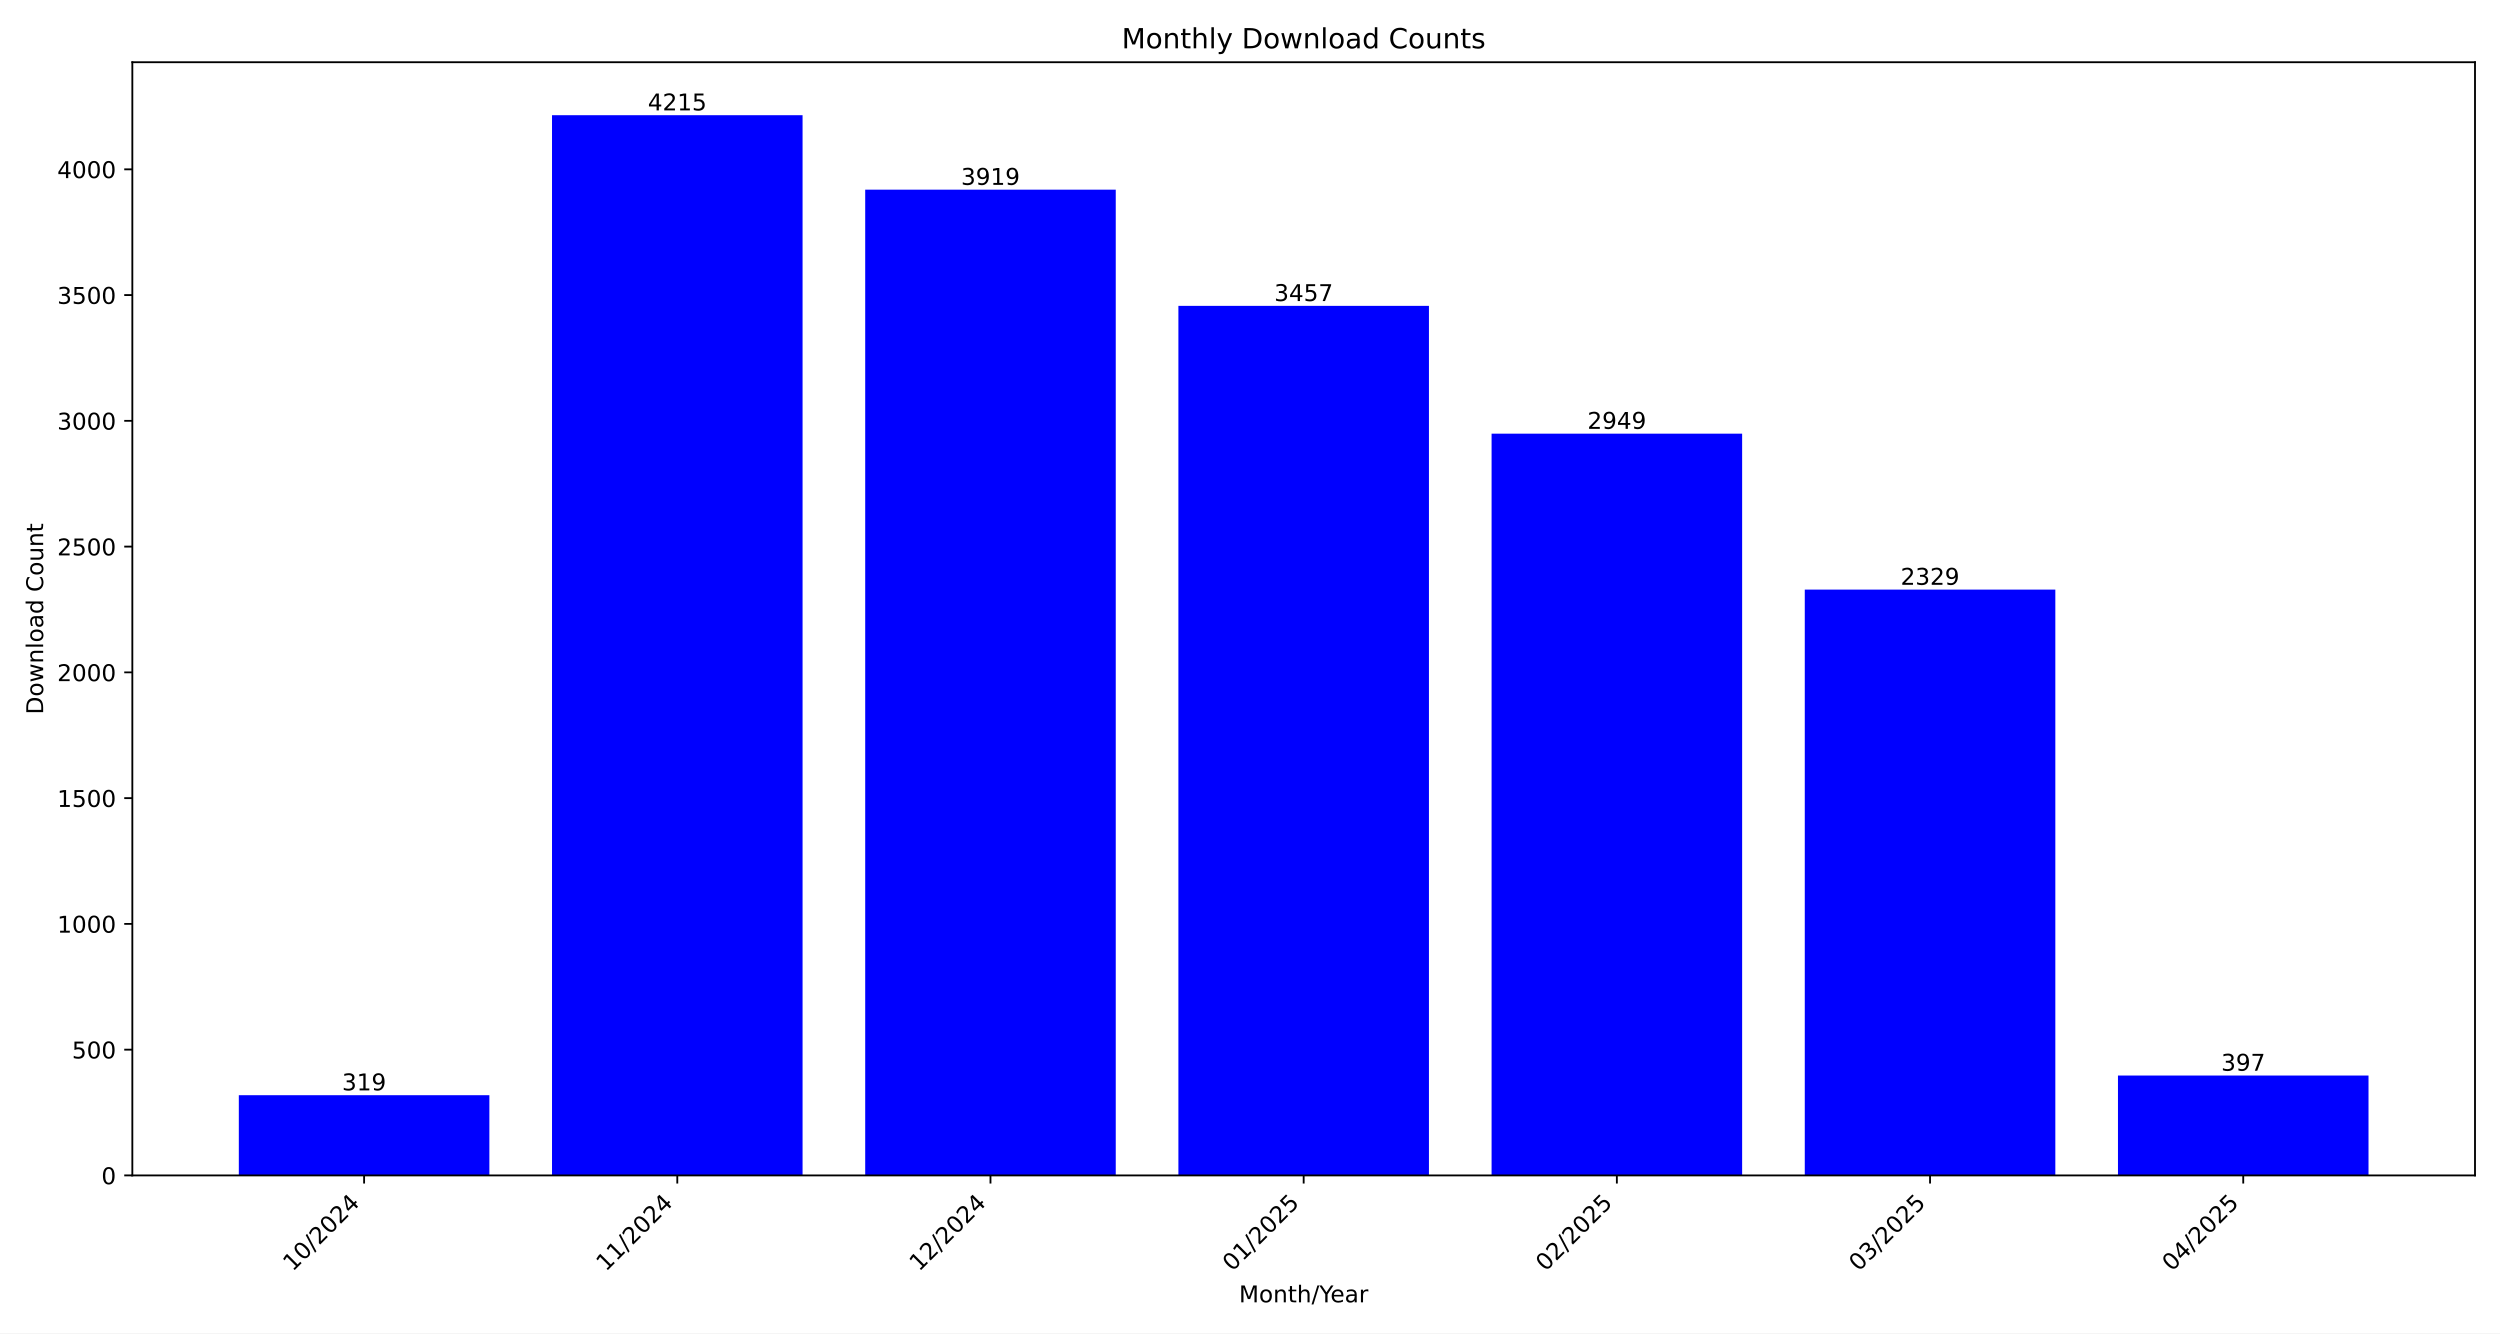
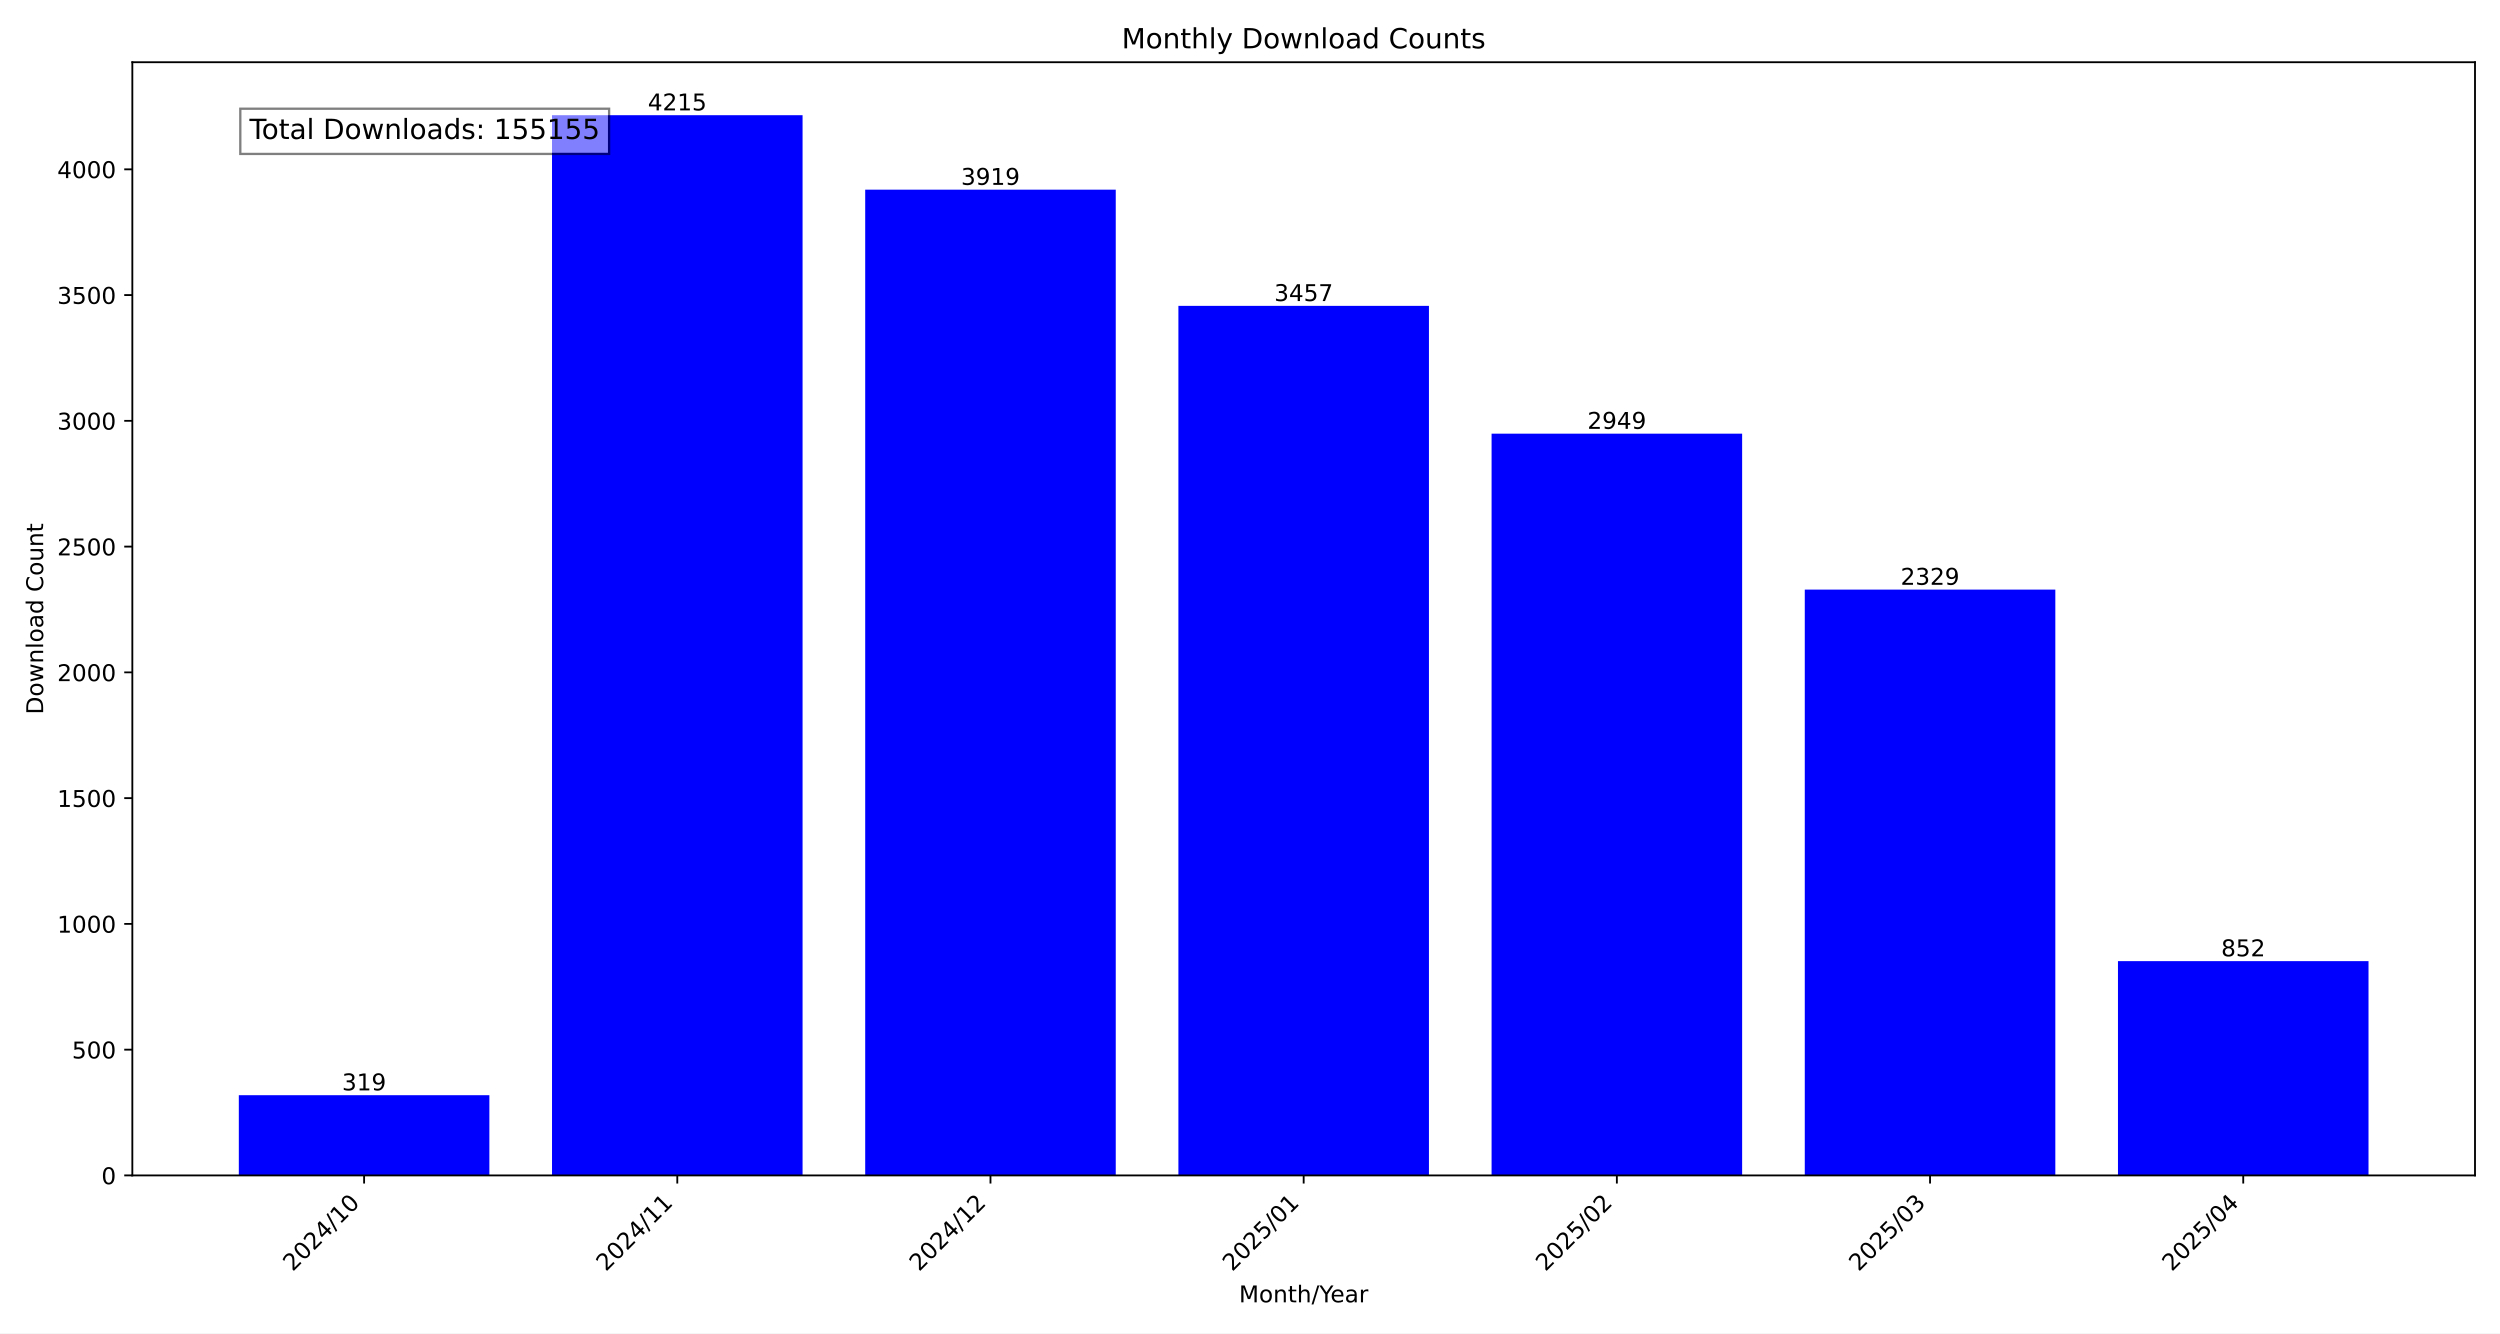
<svg xmlns="http://www.w3.org/2000/svg" xmlns:xlink="http://www.w3.org/1999/xlink" width="1080pt" height="576pt" viewBox="0 0 1080 576" version="1.1">
  <defs>
    <style type="text/css">*{stroke-linejoin: round; stroke-linecap: butt}</style>
  </defs>
  <g id="figure_1">
    <g id="patch_1">
      <path d="M 0 576  L 1080 576  L 1080 0  L 0 0  z " style="fill: #ffffff" />
    </g>
    <g id="axes_1">
      <g id="patch_2">
        <path d="M 57.17 507.782  L 1069.2 507.782  L 1069.2 26.88  L 57.17 26.88  z " style="fill: #ffffff" />
      </g>
      <g id="patch_3">
-         <path d="M 103.171 507.782  L 211.41 507.782  L 211.41 473.119  L 103.171 473.119  z " clip-path="url(#p967d7e2f87)" style="fill: #0000ff" />
+         <path d="M 103.171 507.782  L 211.41 507.782  L 211.41 473.119  L 103.171 473.119  z " clip-path="url(#p4becb7f01c)" style="fill: #0000ff" />
      </g>
      <g id="patch_4">
-         <path d="M 238.469 507.782  L 346.708 507.782  L 346.708 49.78  L 238.469 49.78  z " clip-path="url(#p967d7e2f87)" style="fill: #0000ff" />
+         <path d="M 238.469 507.782  L 346.708 507.782  L 346.708 49.78  L 238.469 49.78  z " clip-path="url(#p4becb7f01c)" style="fill: #0000ff" />
      </g>
      <g id="patch_5">
-         <path d="M 373.768 507.782  L 482.006 507.782  L 482.006 81.943  L 373.768 81.943  z " clip-path="url(#p967d7e2f87)" style="fill: #0000ff" />
+         <path d="M 373.768 507.782  L 482.006 507.782  L 482.006 81.943  L 373.768 81.943  z " clip-path="url(#p4becb7f01c)" style="fill: #0000ff" />
      </g>
      <g id="patch_6">
-         <path d="M 509.066 507.782  L 617.304 507.782  L 617.304 132.144  L 509.066 132.144  z " clip-path="url(#p967d7e2f87)" style="fill: #0000ff" />
+         <path d="M 509.066 507.782  L 617.304 507.782  L 617.304 132.144  L 509.066 132.144  z " clip-path="url(#p4becb7f01c)" style="fill: #0000ff" />
      </g>
      <g id="patch_7">
-         <path d="M 644.364 507.782  L 752.602 507.782  L 752.602 187.344  L 644.364 187.344  z " clip-path="url(#p967d7e2f87)" style="fill: #0000ff" />
+         <path d="M 644.364 507.782  L 752.602 507.782  L 752.602 187.344  L 644.364 187.344  z " clip-path="url(#p4becb7f01c)" style="fill: #0000ff" />
      </g>
      <g id="patch_8">
-         <path d="M 779.662 507.782  L 887.901 507.782  L 887.901 254.713  L 779.662 254.713  z " clip-path="url(#p967d7e2f87)" style="fill: #0000ff" />
+         <path d="M 779.662 507.782  L 887.901 507.782  L 887.901 254.713  L 779.662 254.713  z " clip-path="url(#p4becb7f01c)" style="fill: #0000ff" />
      </g>
      <g id="patch_9">
-         <path d="M 914.96 507.782  L 1023.199 507.782  L 1023.199 464.644  L 914.96 464.644  z " clip-path="url(#p967d7e2f87)" style="fill: #0000ff" />
+         <path d="M 914.96 507.782  L 1023.199 507.782  L 1023.199 415.204  L 914.96 415.204  z " clip-path="url(#p4becb7f01c)" style="fill: #0000ff" />
      </g>
      <g id="matplotlib.axis_1">
        <g id="xtick_1">
          <g id="line2d_1">
            <defs>
-               <path id="md7e3058d21" d="M 0 0  L 0 3.5  " style="stroke: #000000; stroke-width: 0.8" />
+               <path id="m833c502375" d="M 0 0  L 0 3.5  " style="stroke: #000000; stroke-width: 0.8" />
            </defs>
            <g>
-               <use xlink:href="#md7e3058d21" x="157.291" y="507.782" style="stroke: #000000; stroke-width: 0.8" />
+               <use xlink:href="#m833c502375" x="157.291" y="507.782" style="stroke: #000000; stroke-width: 0.8" />
            </g>
          </g>
          <g id="text_1">
            <g transform="translate(126.4442 549.5306) rotate(-45) scale(0.1 -0.1)">
              <defs>
+                 <path id="DejaVuSans-32" d="M 1228 531  L 3431 531  L 3431 0  L 469 0  L 469 531  Q 828 903 1448 1529  Q 2069 2156 2228 2338  Q 2531 2678 2651 2914  Q 2772 3150 2772 3378  Q 2772 3750 2511 3984  Q 2250 4219 1831 4219  Q 1534 4219 1204 4116  Q 875 4013 500 3803  L 500 4441  Q 881 4594 1212 4672  Q 1544 4750 1819 4750  Q 2544 4750 2975 4387  Q 3406 4025 3406 3419  Q 3406 3131 3298 2873  Q 3191 2616 2906 2266  Q 2828 2175 2409 1742  Q 1991 1309 1228 531  z " transform="scale(0.015625)" />
+                 <path id="DejaVuSans-30" d="M 2034 4250  Q 1547 4250 1301 3770  Q 1056 3291 1056 2328  Q 1056 1369 1301 889  Q 1547 409 2034 409  Q 2525 409 2770 889  Q 3016 1369 3016 2328  Q 3016 3291 2770 3770  Q 2525 4250 2034 4250  z M 2034 4750  Q 2819 4750 3233 4129  Q 3647 3509 3647 2328  Q 3647 1150 3233 529  Q 2819 -91 2034 -91  Q 1250 -91 836 529  Q 422 1150 422 2328  Q 422 3509 836 4129  Q 1250 4750 2034 4750  z " transform="scale(0.015625)" />
+                 <path id="DejaVuSans-34" d="M 2419 4116  L 825 1625  L 2419 1625  L 2419 4116  z M 2253 4666  L 3047 4666  L 3047 1625  L 3713 1625  L 3713 1100  L 3047 1100  L 3047 0  L 2419 0  L 2419 1100  L 313 1100  L 313 1709  L 2253 4666  z " transform="scale(0.015625)" />
+                 <path id="DejaVuSans-2f" d="M 1625 4666  L 2156 4666  L 531 -594  L 0 -594  L 1625 4666  z " transform="scale(0.015625)" />
                <path id="DejaVuSans-31" d="M 794 531  L 1825 531  L 1825 4091  L 703 3866  L 703 4441  L 1819 4666  L 2450 4666  L 2450 531  L 3481 531  L 3481 0  L 794 0  L 794 531  z " transform="scale(0.015625)" />
-                 <path id="DejaVuSans-30" d="M 2034 4250  Q 1547 4250 1301 3770  Q 1056 3291 1056 2328  Q 1056 1369 1301 889  Q 1547 409 2034 409  Q 2525 409 2770 889  Q 3016 1369 3016 2328  Q 3016 3291 2770 3770  Q 2525 4250 2034 4250  z M 2034 4750  Q 2819 4750 3233 4129  Q 3647 3509 3647 2328  Q 3647 1150 3233 529  Q 2819 -91 2034 -91  Q 1250 -91 836 529  Q 422 1150 422 2328  Q 422 3509 836 4129  Q 1250 4750 2034 4750  z " transform="scale(0.015625)" />
-                 <path id="DejaVuSans-2f" d="M 1625 4666  L 2156 4666  L 531 -594  L 0 -594  L 1625 4666  z " transform="scale(0.015625)" />
-                 <path id="DejaVuSans-32" d="M 1228 531  L 3431 531  L 3431 0  L 469 0  L 469 531  Q 828 903 1448 1529  Q 2069 2156 2228 2338  Q 2531 2678 2651 2914  Q 2772 3150 2772 3378  Q 2772 3750 2511 3984  Q 2250 4219 1831 4219  Q 1534 4219 1204 4116  Q 875 4013 500 3803  L 500 4441  Q 881 4594 1212 4672  Q 1544 4750 1819 4750  Q 2544 4750 2975 4387  Q 3406 4025 3406 3419  Q 3406 3131 3298 2873  Q 3191 2616 2906 2266  Q 2828 2175 2409 1742  Q 1991 1309 1228 531  z " transform="scale(0.015625)" />
-                 <path id="DejaVuSans-34" d="M 2419 4116  L 825 1625  L 2419 1625  L 2419 4116  z M 2253 4666  L 3047 4666  L 3047 1625  L 3713 1625  L 3713 1100  L 3047 1100  L 3047 0  L 2419 0  L 2419 1100  L 313 1100  L 313 1709  L 2253 4666  z " transform="scale(0.015625)" />
              </defs>
-               <use xlink:href="#DejaVuSans-31" />
-               <use xlink:href="#DejaVuSans-30" x="63.623" />
-               <use xlink:href="#DejaVuSans-2f" x="127.246" />
-               <use xlink:href="#DejaVuSans-32" x="160.938" />
-               <use xlink:href="#DejaVuSans-30" x="224.561" />
-               <use xlink:href="#DejaVuSans-32" x="288.184" />
-               <use xlink:href="#DejaVuSans-34" x="351.807" />
+               <use xlink:href="#DejaVuSans-32" />
+               <use xlink:href="#DejaVuSans-30" x="63.623" />
+               <use xlink:href="#DejaVuSans-32" x="127.246" />
+               <use xlink:href="#DejaVuSans-34" x="190.869" />
+               <use xlink:href="#DejaVuSans-2f" x="254.492" />
+               <use xlink:href="#DejaVuSans-31" x="288.184" />
+               <use xlink:href="#DejaVuSans-30" x="351.807" />
            </g>
          </g>
        </g>
        <g id="xtick_2">
          <g id="line2d_2">
            <g>
-               <use xlink:href="#md7e3058d21" x="292.589" y="507.782" style="stroke: #000000; stroke-width: 0.8" />
+               <use xlink:href="#m833c502375" x="292.589" y="507.782" style="stroke: #000000; stroke-width: 0.8" />
            </g>
          </g>
          <g id="text_2">
            <g transform="translate(261.7423 549.5306) rotate(-45) scale(0.1 -0.1)">
-               <use xlink:href="#DejaVuSans-31" />
-               <use xlink:href="#DejaVuSans-31" x="63.623" />
-               <use xlink:href="#DejaVuSans-2f" x="127.246" />
-               <use xlink:href="#DejaVuSans-32" x="160.938" />
-               <use xlink:href="#DejaVuSans-30" x="224.561" />
-               <use xlink:href="#DejaVuSans-32" x="288.184" />
-               <use xlink:href="#DejaVuSans-34" x="351.807" />
+               <use xlink:href="#DejaVuSans-32" />
+               <use xlink:href="#DejaVuSans-30" x="63.623" />
+               <use xlink:href="#DejaVuSans-32" x="127.246" />
+               <use xlink:href="#DejaVuSans-34" x="190.869" />
+               <use xlink:href="#DejaVuSans-2f" x="254.492" />
+               <use xlink:href="#DejaVuSans-31" x="288.184" />
+               <use xlink:href="#DejaVuSans-31" x="351.807" />
            </g>
          </g>
        </g>
        <g id="xtick_3">
          <g id="line2d_3">
            <g>
-               <use xlink:href="#md7e3058d21" x="427.887" y="507.782" style="stroke: #000000; stroke-width: 0.8" />
+               <use xlink:href="#m833c502375" x="427.887" y="507.782" style="stroke: #000000; stroke-width: 0.8" />
            </g>
          </g>
          <g id="text_3">
            <g transform="translate(397.0404 549.5306) rotate(-45) scale(0.1 -0.1)">
-               <use xlink:href="#DejaVuSans-31" />
-               <use xlink:href="#DejaVuSans-32" x="63.623" />
-               <use xlink:href="#DejaVuSans-2f" x="127.246" />
-               <use xlink:href="#DejaVuSans-32" x="160.938" />
-               <use xlink:href="#DejaVuSans-30" x="224.561" />
-               <use xlink:href="#DejaVuSans-32" x="288.184" />
-               <use xlink:href="#DejaVuSans-34" x="351.807" />
+               <use xlink:href="#DejaVuSans-32" />
+               <use xlink:href="#DejaVuSans-30" x="63.623" />
+               <use xlink:href="#DejaVuSans-32" x="127.246" />
+               <use xlink:href="#DejaVuSans-34" x="190.869" />
+               <use xlink:href="#DejaVuSans-2f" x="254.492" />
+               <use xlink:href="#DejaVuSans-31" x="288.184" />
+               <use xlink:href="#DejaVuSans-32" x="351.807" />
            </g>
          </g>
        </g>
        <g id="xtick_4">
          <g id="line2d_4">
            <g>
-               <use xlink:href="#md7e3058d21" x="563.185" y="507.782" style="stroke: #000000; stroke-width: 0.8" />
+               <use xlink:href="#m833c502375" x="563.185" y="507.782" style="stroke: #000000; stroke-width: 0.8" />
            </g>
          </g>
          <g id="text_4">
            <g transform="translate(532.3386 549.5306) rotate(-45) scale(0.1 -0.1)">
              <defs>
                <path id="DejaVuSans-35" d="M 691 4666  L 3169 4666  L 3169 4134  L 1269 4134  L 1269 2991  Q 1406 3038 1543 3061  Q 1681 3084 1819 3084  Q 2600 3084 3056 2656  Q 3513 2228 3513 1497  Q 3513 744 3044 326  Q 2575 -91 1722 -91  Q 1428 -91 1123 -41  Q 819 9 494 109  L 494 744  Q 775 591 1075 516  Q 1375 441 1709 441  Q 2250 441 2565 725  Q 2881 1009 2881 1497  Q 2881 1984 2565 2268  Q 2250 2553 1709 2553  Q 1456 2553 1204 2497  Q 953 2441 691 2322  L 691 4666  z " transform="scale(0.015625)" />
              </defs>
-               <use xlink:href="#DejaVuSans-30" />
-               <use xlink:href="#DejaVuSans-31" x="63.623" />
-               <use xlink:href="#DejaVuSans-2f" x="127.246" />
-               <use xlink:href="#DejaVuSans-32" x="160.938" />
-               <use xlink:href="#DejaVuSans-30" x="224.561" />
-               <use xlink:href="#DejaVuSans-32" x="288.184" />
-               <use xlink:href="#DejaVuSans-35" x="351.807" />
+               <use xlink:href="#DejaVuSans-32" />
+               <use xlink:href="#DejaVuSans-30" x="63.623" />
+               <use xlink:href="#DejaVuSans-32" x="127.246" />
+               <use xlink:href="#DejaVuSans-35" x="190.869" />
+               <use xlink:href="#DejaVuSans-2f" x="254.492" />
+               <use xlink:href="#DejaVuSans-30" x="288.184" />
+               <use xlink:href="#DejaVuSans-31" x="351.807" />
            </g>
          </g>
        </g>
        <g id="xtick_5">
          <g id="line2d_5">
            <g>
-               <use xlink:href="#md7e3058d21" x="698.483" y="507.782" style="stroke: #000000; stroke-width: 0.8" />
+               <use xlink:href="#m833c502375" x="698.483" y="507.782" style="stroke: #000000; stroke-width: 0.8" />
            </g>
          </g>
          <g id="text_5">
            <g transform="translate(667.6367 549.5306) rotate(-45) scale(0.1 -0.1)">
-               <use xlink:href="#DejaVuSans-30" />
-               <use xlink:href="#DejaVuSans-32" x="63.623" />
-               <use xlink:href="#DejaVuSans-2f" x="127.246" />
-               <use xlink:href="#DejaVuSans-32" x="160.938" />
-               <use xlink:href="#DejaVuSans-30" x="224.561" />
-               <use xlink:href="#DejaVuSans-32" x="288.184" />
-               <use xlink:href="#DejaVuSans-35" x="351.807" />
+               <use xlink:href="#DejaVuSans-32" />
+               <use xlink:href="#DejaVuSans-30" x="63.623" />
+               <use xlink:href="#DejaVuSans-32" x="127.246" />
+               <use xlink:href="#DejaVuSans-35" x="190.869" />
+               <use xlink:href="#DejaVuSans-2f" x="254.492" />
+               <use xlink:href="#DejaVuSans-30" x="288.184" />
+               <use xlink:href="#DejaVuSans-32" x="351.807" />
            </g>
          </g>
        </g>
        <g id="xtick_6">
          <g id="line2d_6">
            <g>
-               <use xlink:href="#md7e3058d21" x="833.781" y="507.782" style="stroke: #000000; stroke-width: 0.8" />
+               <use xlink:href="#m833c502375" x="833.781" y="507.782" style="stroke: #000000; stroke-width: 0.8" />
            </g>
          </g>
          <g id="text_6">
            <g transform="translate(802.9348 549.5306) rotate(-45) scale(0.1 -0.1)">
              <defs>
                <path id="DejaVuSans-33" d="M 2597 2516  Q 3050 2419 3304 2112  Q 3559 1806 3559 1356  Q 3559 666 3084 287  Q 2609 -91 1734 -91  Q 1441 -91 1130 -33  Q 819 25 488 141  L 488 750  Q 750 597 1062 519  Q 1375 441 1716 441  Q 2309 441 2620 675  Q 2931 909 2931 1356  Q 2931 1769 2642 2001  Q 2353 2234 1838 2234  L 1294 2234  L 1294 2753  L 1863 2753  Q 2328 2753 2575 2939  Q 2822 3125 2822 3475  Q 2822 3834 2567 4026  Q 2313 4219 1838 4219  Q 1578 4219 1281 4162  Q 984 4106 628 3988  L 628 4550  Q 988 4650 1302 4700  Q 1616 4750 1894 4750  Q 2613 4750 3031 4423  Q 3450 4097 3450 3541  Q 3450 3153 3228 2886  Q 3006 2619 2597 2516  z " transform="scale(0.015625)" />
              </defs>
-               <use xlink:href="#DejaVuSans-30" />
-               <use xlink:href="#DejaVuSans-33" x="63.623" />
-               <use xlink:href="#DejaVuSans-2f" x="127.246" />
-               <use xlink:href="#DejaVuSans-32" x="160.938" />
-               <use xlink:href="#DejaVuSans-30" x="224.561" />
-               <use xlink:href="#DejaVuSans-32" x="288.184" />
-               <use xlink:href="#DejaVuSans-35" x="351.807" />
+               <use xlink:href="#DejaVuSans-32" />
+               <use xlink:href="#DejaVuSans-30" x="63.623" />
+               <use xlink:href="#DejaVuSans-32" x="127.246" />
+               <use xlink:href="#DejaVuSans-35" x="190.869" />
+               <use xlink:href="#DejaVuSans-2f" x="254.492" />
+               <use xlink:href="#DejaVuSans-30" x="288.184" />
+               <use xlink:href="#DejaVuSans-33" x="351.807" />
            </g>
          </g>
        </g>
        <g id="xtick_7">
          <g id="line2d_7">
            <g>
-               <use xlink:href="#md7e3058d21" x="969.079" y="507.782" style="stroke: #000000; stroke-width: 0.8" />
+               <use xlink:href="#m833c502375" x="969.079" y="507.782" style="stroke: #000000; stroke-width: 0.8" />
            </g>
          </g>
          <g id="text_7">
            <g transform="translate(938.233 549.5306) rotate(-45) scale(0.1 -0.1)">
-               <use xlink:href="#DejaVuSans-30" />
-               <use xlink:href="#DejaVuSans-34" x="63.623" />
-               <use xlink:href="#DejaVuSans-2f" x="127.246" />
-               <use xlink:href="#DejaVuSans-32" x="160.938" />
-               <use xlink:href="#DejaVuSans-30" x="224.561" />
-               <use xlink:href="#DejaVuSans-32" x="288.184" />
-               <use xlink:href="#DejaVuSans-35" x="351.807" />
+               <use xlink:href="#DejaVuSans-32" />
+               <use xlink:href="#DejaVuSans-30" x="63.623" />
+               <use xlink:href="#DejaVuSans-32" x="127.246" />
+               <use xlink:href="#DejaVuSans-35" x="190.869" />
+               <use xlink:href="#DejaVuSans-2f" x="254.492" />
+               <use xlink:href="#DejaVuSans-30" x="288.184" />
+               <use xlink:href="#DejaVuSans-34" x="351.807" />
            </g>
          </g>
        </g>
        <g id="text_8">
          <g transform="translate(535.242 562.5996) scale(0.1 -0.1)">
            <defs>
              <path id="DejaVuSans-4d" d="M 628 4666  L 1569 4666  L 2759 1491  L 3956 4666  L 4897 4666  L 4897 0  L 4281 0  L 4281 4097  L 3078 897  L 2444 897  L 1241 4097  L 1241 0  L 628 0  L 628 4666  z " transform="scale(0.015625)" />
              <path id="DejaVuSans-6f" d="M 1959 3097  Q 1497 3097 1228 2736  Q 959 2375 959 1747  Q 959 1119 1226 758  Q 1494 397 1959 397  Q 2419 397 2687 759  Q 2956 1122 2956 1747  Q 2956 2369 2687 2733  Q 2419 3097 1959 3097  z M 1959 3584  Q 2709 3584 3137 3096  Q 3566 2609 3566 1747  Q 3566 888 3137 398  Q 2709 -91 1959 -91  Q 1206 -91 779 398  Q 353 888 353 1747  Q 353 2609 779 3096  Q 1206 3584 1959 3584  z " transform="scale(0.015625)" />
              <path id="DejaVuSans-6e" d="M 3513 2113  L 3513 0  L 2938 0  L 2938 2094  Q 2938 2591 2744 2837  Q 2550 3084 2163 3084  Q 1697 3084 1428 2787  Q 1159 2491 1159 1978  L 1159 0  L 581 0  L 581 3500  L 1159 3500  L 1159 2956  Q 1366 3272 1645 3428  Q 1925 3584 2291 3584  Q 2894 3584 3203 3211  Q 3513 2838 3513 2113  z " transform="scale(0.015625)" />
              <path id="DejaVuSans-74" d="M 1172 4494  L 1172 3500  L 2356 3500  L 2356 3053  L 1172 3053  L 1172 1153  Q 1172 725 1289 603  Q 1406 481 1766 481  L 2356 481  L 2356 0  L 1766 0  Q 1100 0 847 248  Q 594 497 594 1153  L 594 3053  L 172 3053  L 172 3500  L 594 3500  L 594 4494  L 1172 4494  z " transform="scale(0.015625)" />
              <path id="DejaVuSans-68" d="M 3513 2113  L 3513 0  L 2938 0  L 2938 2094  Q 2938 2591 2744 2837  Q 2550 3084 2163 3084  Q 1697 3084 1428 2787  Q 1159 2491 1159 1978  L 1159 0  L 581 0  L 581 4863  L 1159 4863  L 1159 2956  Q 1366 3272 1645 3428  Q 1925 3584 2291 3584  Q 2894 3584 3203 3211  Q 3513 2838 3513 2113  z " transform="scale(0.015625)" />
              <path id="DejaVuSans-59" d="M -13 4666  L 666 4666  L 1959 2747  L 3244 4666  L 3922 4666  L 2272 2222  L 2272 0  L 1638 0  L 1638 2222  L -13 4666  z " transform="scale(0.015625)" />
              <path id="DejaVuSans-65" d="M 3597 1894  L 3597 1613  L 953 1613  Q 991 1019 1311 708  Q 1631 397 2203 397  Q 2534 397 2845 478  Q 3156 559 3463 722  L 3463 178  Q 3153 47 2828 -22  Q 2503 -91 2169 -91  Q 1331 -91 842 396  Q 353 884 353 1716  Q 353 2575 817 3079  Q 1281 3584 2069 3584  Q 2775 3584 3186 3129  Q 3597 2675 3597 1894  z M 3022 2063  Q 3016 2534 2758 2815  Q 2500 3097 2075 3097  Q 1594 3097 1305 2825  Q 1016 2553 972 2059  L 3022 2063  z " transform="scale(0.015625)" />
              <path id="DejaVuSans-61" d="M 2194 1759  Q 1497 1759 1228 1600  Q 959 1441 959 1056  Q 959 750 1161 570  Q 1363 391 1709 391  Q 2188 391 2477 730  Q 2766 1069 2766 1631  L 2766 1759  L 2194 1759  z M 3341 1997  L 3341 0  L 2766 0  L 2766 531  Q 2569 213 2275 61  Q 1981 -91 1556 -91  Q 1019 -91 701 211  Q 384 513 384 1019  Q 384 1609 779 1909  Q 1175 2209 1959 2209  L 2766 2209  L 2766 2266  Q 2766 2663 2505 2880  Q 2244 3097 1772 3097  Q 1472 3097 1187 3025  Q 903 2953 641 2809  L 641 3341  Q 956 3463 1253 3523  Q 1550 3584 1831 3584  Q 2591 3584 2966 3190  Q 3341 2797 3341 1997  z " transform="scale(0.015625)" />
              <path id="DejaVuSans-72" d="M 2631 2963  Q 2534 3019 2420 3045  Q 2306 3072 2169 3072  Q 1681 3072 1420 2755  Q 1159 2438 1159 1844  L 1159 0  L 581 0  L 581 3500  L 1159 3500  L 1159 2956  Q 1341 3275 1631 3429  Q 1922 3584 2338 3584  Q 2397 3584 2469 3576  Q 2541 3569 2628 3553  L 2631 2963  z " transform="scale(0.015625)" />
            </defs>
            <use xlink:href="#DejaVuSans-4d" />
            <use xlink:href="#DejaVuSans-6f" x="86.279" />
            <use xlink:href="#DejaVuSans-6e" x="147.461" />
            <use xlink:href="#DejaVuSans-74" x="210.84" />
            <use xlink:href="#DejaVuSans-68" x="250.049" />
            <use xlink:href="#DejaVuSans-2f" x="313.428" />
            <use xlink:href="#DejaVuSans-59" x="347.119" />
            <use xlink:href="#DejaVuSans-65" x="394.953" />
            <use xlink:href="#DejaVuSans-61" x="456.477" />
            <use xlink:href="#DejaVuSans-72" x="517.756" />
          </g>
        </g>
      </g>
      <g id="matplotlib.axis_2">
        <g id="ytick_1">
          <g id="line2d_8">
            <defs>
-               <path id="m6225f0da57" d="M 0 0  L -3.5 0  " style="stroke: #000000; stroke-width: 0.8" />
+               <path id="mf261fb2218" d="M 0 0  L -3.5 0  " style="stroke: #000000; stroke-width: 0.8" />
            </defs>
            <g>
-               <use xlink:href="#m6225f0da57" x="57.17" y="507.782" style="stroke: #000000; stroke-width: 0.8" />
+               <use xlink:href="#mf261fb2218" x="57.17" y="507.782" style="stroke: #000000; stroke-width: 0.8" />
            </g>
          </g>
          <g id="text_9">
            <g transform="translate(43.8075 511.581) scale(0.1 -0.1)">
              <use xlink:href="#DejaVuSans-30" />
            </g>
          </g>
        </g>
        <g id="ytick_2">
          <g id="line2d_9">
            <g>
-               <use xlink:href="#m6225f0da57" x="57.17" y="453.452" style="stroke: #000000; stroke-width: 0.8" />
+               <use xlink:href="#mf261fb2218" x="57.17" y="453.452" style="stroke: #000000; stroke-width: 0.8" />
            </g>
          </g>
          <g id="text_10">
            <g transform="translate(31.0825 457.251) scale(0.1 -0.1)">
              <use xlink:href="#DejaVuSans-35" />
              <use xlink:href="#DejaVuSans-30" x="63.623" />
              <use xlink:href="#DejaVuSans-30" x="127.246" />
            </g>
          </g>
        </g>
        <g id="ytick_3">
          <g id="line2d_10">
            <g>
-               <use xlink:href="#m6225f0da57" x="57.17" y="399.122" style="stroke: #000000; stroke-width: 0.8" />
+               <use xlink:href="#mf261fb2218" x="57.17" y="399.122" style="stroke: #000000; stroke-width: 0.8" />
            </g>
          </g>
          <g id="text_11">
            <g transform="translate(24.72 402.921) scale(0.1 -0.1)">
              <use xlink:href="#DejaVuSans-31" />
              <use xlink:href="#DejaVuSans-30" x="63.623" />
              <use xlink:href="#DejaVuSans-30" x="127.246" />
              <use xlink:href="#DejaVuSans-30" x="190.869" />
            </g>
          </g>
        </g>
        <g id="ytick_4">
          <g id="line2d_11">
            <g>
-               <use xlink:href="#m6225f0da57" x="57.17" y="344.792" style="stroke: #000000; stroke-width: 0.8" />
+               <use xlink:href="#mf261fb2218" x="57.17" y="344.792" style="stroke: #000000; stroke-width: 0.8" />
            </g>
          </g>
          <g id="text_12">
            <g transform="translate(24.72 348.5911) scale(0.1 -0.1)">
              <use xlink:href="#DejaVuSans-31" />
              <use xlink:href="#DejaVuSans-35" x="63.623" />
              <use xlink:href="#DejaVuSans-30" x="127.246" />
              <use xlink:href="#DejaVuSans-30" x="190.869" />
            </g>
          </g>
        </g>
        <g id="ytick_5">
          <g id="line2d_12">
            <g>
-               <use xlink:href="#m6225f0da57" x="57.17" y="290.462" style="stroke: #000000; stroke-width: 0.8" />
+               <use xlink:href="#mf261fb2218" x="57.17" y="290.462" style="stroke: #000000; stroke-width: 0.8" />
            </g>
          </g>
          <g id="text_13">
            <g transform="translate(24.72 294.2611) scale(0.1 -0.1)">
              <use xlink:href="#DejaVuSans-32" />
              <use xlink:href="#DejaVuSans-30" x="63.623" />
              <use xlink:href="#DejaVuSans-30" x="127.246" />
              <use xlink:href="#DejaVuSans-30" x="190.869" />
            </g>
          </g>
        </g>
        <g id="ytick_6">
          <g id="line2d_13">
            <g>
-               <use xlink:href="#m6225f0da57" x="57.17" y="236.132" style="stroke: #000000; stroke-width: 0.8" />
+               <use xlink:href="#mf261fb2218" x="57.17" y="236.132" style="stroke: #000000; stroke-width: 0.8" />
            </g>
          </g>
          <g id="text_14">
            <g transform="translate(24.72 239.9311) scale(0.1 -0.1)">
              <use xlink:href="#DejaVuSans-32" />
              <use xlink:href="#DejaVuSans-35" x="63.623" />
              <use xlink:href="#DejaVuSans-30" x="127.246" />
              <use xlink:href="#DejaVuSans-30" x="190.869" />
            </g>
          </g>
        </g>
        <g id="ytick_7">
          <g id="line2d_14">
            <g>
-               <use xlink:href="#m6225f0da57" x="57.17" y="181.802" style="stroke: #000000; stroke-width: 0.8" />
+               <use xlink:href="#mf261fb2218" x="57.17" y="181.802" style="stroke: #000000; stroke-width: 0.8" />
            </g>
          </g>
          <g id="text_15">
            <g transform="translate(24.72 185.6011) scale(0.1 -0.1)">
              <use xlink:href="#DejaVuSans-33" />
              <use xlink:href="#DejaVuSans-30" x="63.623" />
              <use xlink:href="#DejaVuSans-30" x="127.246" />
              <use xlink:href="#DejaVuSans-30" x="190.869" />
            </g>
          </g>
        </g>
        <g id="ytick_8">
          <g id="line2d_15">
            <g>
-               <use xlink:href="#m6225f0da57" x="57.17" y="127.472" style="stroke: #000000; stroke-width: 0.8" />
+               <use xlink:href="#mf261fb2218" x="57.17" y="127.472" style="stroke: #000000; stroke-width: 0.8" />
            </g>
          </g>
          <g id="text_16">
            <g transform="translate(24.72 131.2712) scale(0.1 -0.1)">
              <use xlink:href="#DejaVuSans-33" />
              <use xlink:href="#DejaVuSans-35" x="63.623" />
              <use xlink:href="#DejaVuSans-30" x="127.246" />
              <use xlink:href="#DejaVuSans-30" x="190.869" />
            </g>
          </g>
        </g>
        <g id="ytick_9">
          <g id="line2d_16">
            <g>
-               <use xlink:href="#m6225f0da57" x="57.17" y="73.142" style="stroke: #000000; stroke-width: 0.8" />
+               <use xlink:href="#mf261fb2218" x="57.17" y="73.142" style="stroke: #000000; stroke-width: 0.8" />
            </g>
          </g>
          <g id="text_17">
            <g transform="translate(24.72 76.94119) scale(0.1 -0.1)">
              <use xlink:href="#DejaVuSans-34" />
              <use xlink:href="#DejaVuSans-30" x="63.623" />
              <use xlink:href="#DejaVuSans-30" x="127.246" />
              <use xlink:href="#DejaVuSans-30" x="190.869" />
            </g>
          </g>
        </g>
        <g id="text_18">
          <g transform="translate(18.64031 308.6223) rotate(-90) scale(0.1 -0.1)">
            <defs>
              <path id="DejaVuSans-44" d="M 1259 4147  L 1259 519  L 2022 519  Q 2988 519 3436 956  Q 3884 1394 3884 2338  Q 3884 3275 3436 3711  Q 2988 4147 2022 4147  L 1259 4147  z M 628 4666  L 1925 4666  Q 3281 4666 3915 4102  Q 4550 3538 4550 2338  Q 4550 1131 3912 565  Q 3275 0 1925 0  L 628 0  L 628 4666  z " transform="scale(0.015625)" />
              <path id="DejaVuSans-77" d="M 269 3500  L 844 3500  L 1563 769  L 2278 3500  L 2956 3500  L 3675 769  L 4391 3500  L 4966 3500  L 4050 0  L 3372 0  L 2619 2869  L 1863 0  L 1184 0  L 269 3500  z " transform="scale(0.015625)" />
              <path id="DejaVuSans-6c" d="M 603 4863  L 1178 4863  L 1178 0  L 603 0  L 603 4863  z " transform="scale(0.015625)" />
              <path id="DejaVuSans-64" d="M 2906 2969  L 2906 4863  L 3481 4863  L 3481 0  L 2906 0  L 2906 525  Q 2725 213 2448 61  Q 2172 -91 1784 -91  Q 1150 -91 751 415  Q 353 922 353 1747  Q 353 2572 751 3078  Q 1150 3584 1784 3584  Q 2172 3584 2448 3432  Q 2725 3281 2906 2969  z M 947 1747  Q 947 1113 1208 752  Q 1469 391 1925 391  Q 2381 391 2643 752  Q 2906 1113 2906 1747  Q 2906 2381 2643 2742  Q 2381 3103 1925 3103  Q 1469 3103 1208 2742  Q 947 2381 947 1747  z " transform="scale(0.015625)" />
              <path id="DejaVuSans-20" transform="scale(0.015625)" />
              <path id="DejaVuSans-43" d="M 4122 4306  L 4122 3641  Q 3803 3938 3442 4084  Q 3081 4231 2675 4231  Q 1875 4231 1450 3742  Q 1025 3253 1025 2328  Q 1025 1406 1450 917  Q 1875 428 2675 428  Q 3081 428 3442 575  Q 3803 722 4122 1019  L 4122 359  Q 3791 134 3420 21  Q 3050 -91 2638 -91  Q 1578 -91 968 557  Q 359 1206 359 2328  Q 359 3453 968 4101  Q 1578 4750 2638 4750  Q 3056 4750 3426 4639  Q 3797 4528 4122 4306  z " transform="scale(0.015625)" />
              <path id="DejaVuSans-75" d="M 544 1381  L 544 3500  L 1119 3500  L 1119 1403  Q 1119 906 1312 657  Q 1506 409 1894 409  Q 2359 409 2629 706  Q 2900 1003 2900 1516  L 2900 3500  L 3475 3500  L 3475 0  L 2900 0  L 2900 538  Q 2691 219 2414 64  Q 2138 -91 1772 -91  Q 1169 -91 856 284  Q 544 659 544 1381  z M 1991 3584  L 1991 3584  z " transform="scale(0.015625)" />
            </defs>
            <use xlink:href="#DejaVuSans-44" />
            <use xlink:href="#DejaVuSans-6f" x="77.002" />
            <use xlink:href="#DejaVuSans-77" x="138.184" />
            <use xlink:href="#DejaVuSans-6e" x="219.971" />
            <use xlink:href="#DejaVuSans-6c" x="283.35" />
            <use xlink:href="#DejaVuSans-6f" x="311.133" />
            <use xlink:href="#DejaVuSans-61" x="372.314" />
            <use xlink:href="#DejaVuSans-64" x="433.594" />
            <use xlink:href="#DejaVuSans-20" x="497.07" />
            <use xlink:href="#DejaVuSans-43" x="528.857" />
            <use xlink:href="#DejaVuSans-6f" x="598.682" />
            <use xlink:href="#DejaVuSans-75" x="659.863" />
            <use xlink:href="#DejaVuSans-6e" x="723.242" />
            <use xlink:href="#DejaVuSans-74" x="786.621" />
          </g>
        </g>
      </g>
      <g id="patch_10">
        <path d="M 57.17 507.782  L 57.17 26.88  " style="fill: none; stroke: #000000; stroke-width: 0.8; stroke-linejoin: miter; stroke-linecap: square" />
      </g>
      <g id="patch_11">
        <path d="M 1069.2 507.782  L 1069.2 26.88  " style="fill: none; stroke: #000000; stroke-width: 0.8; stroke-linejoin: miter; stroke-linecap: square" />
      </g>
      <g id="patch_12">
        <path d="M 57.17 507.782  L 1069.2 507.782  " style="fill: none; stroke: #000000; stroke-width: 0.8; stroke-linejoin: miter; stroke-linecap: square" />
      </g>
      <g id="patch_13">
        <path d="M 57.17 26.88  L 1069.2 26.88  " style="fill: none; stroke: #000000; stroke-width: 0.8; stroke-linejoin: miter; stroke-linecap: square" />
      </g>
      <g id="text_19">
        <g transform="translate(147.7469 471.0396) scale(0.1 -0.1)">
          <defs>
            <path id="DejaVuSans-39" d="M 703 97  L 703 672  Q 941 559 1184 500  Q 1428 441 1663 441  Q 2288 441 2617 861  Q 2947 1281 2994 2138  Q 2813 1869 2534 1725  Q 2256 1581 1919 1581  Q 1219 1581 811 2004  Q 403 2428 403 3163  Q 403 3881 828 4315  Q 1253 4750 1959 4750  Q 2769 4750 3195 4129  Q 3622 3509 3622 2328  Q 3622 1225 3098 567  Q 2575 -91 1691 -91  Q 1453 -91 1209 -44  Q 966 3 703 97  z M 1959 2075  Q 2384 2075 2632 2365  Q 2881 2656 2881 3163  Q 2881 3666 2632 3958  Q 2384 4250 1959 4250  Q 1534 4250 1286 3958  Q 1038 3666 1038 3163  Q 1038 2656 1286 2365  Q 1534 2075 1959 2075  z " transform="scale(0.015625)" />
          </defs>
          <use xlink:href="#DejaVuSans-33" />
          <use xlink:href="#DejaVuSans-31" x="63.623" />
          <use xlink:href="#DejaVuSans-39" x="127.246" />
        </g>
      </g>
      <g id="text_20">
        <g transform="translate(279.8637 47.7004) scale(0.1 -0.1)">
          <use xlink:href="#DejaVuSans-34" />
          <use xlink:href="#DejaVuSans-32" x="63.623" />
          <use xlink:href="#DejaVuSans-31" x="127.246" />
          <use xlink:href="#DejaVuSans-35" x="190.869" />
        </g>
      </g>
      <g id="text_21">
        <g transform="translate(415.1619 79.86374) scale(0.1 -0.1)">
          <use xlink:href="#DejaVuSans-33" />
          <use xlink:href="#DejaVuSans-39" x="63.623" />
          <use xlink:href="#DejaVuSans-31" x="127.246" />
          <use xlink:href="#DejaVuSans-39" x="190.869" />
        </g>
      </g>
      <g id="text_22">
        <g transform="translate(550.46 130.0646) scale(0.1 -0.1)">
          <defs>
            <path id="DejaVuSans-37" d="M 525 4666  L 3525 4666  L 3525 4397  L 1831 0  L 1172 0  L 2766 4134  L 525 4134  L 525 4666  z " transform="scale(0.015625)" />
          </defs>
          <use xlink:href="#DejaVuSans-33" />
          <use xlink:href="#DejaVuSans-34" x="63.623" />
          <use xlink:href="#DejaVuSans-35" x="127.246" />
          <use xlink:href="#DejaVuSans-37" x="190.869" />
        </g>
      </g>
      <g id="text_23">
        <g transform="translate(685.7581 185.2639) scale(0.1 -0.1)">
          <use xlink:href="#DejaVuSans-32" />
          <use xlink:href="#DejaVuSans-39" x="63.623" />
          <use xlink:href="#DejaVuSans-34" x="127.246" />
          <use xlink:href="#DejaVuSans-39" x="190.869" />
        </g>
      </g>
      <g id="text_24">
        <g transform="translate(821.0563 252.6331) scale(0.1 -0.1)">
          <use xlink:href="#DejaVuSans-32" />
          <use xlink:href="#DejaVuSans-33" x="63.623" />
          <use xlink:href="#DejaVuSans-32" x="127.246" />
          <use xlink:href="#DejaVuSans-39" x="190.869" />
        </g>
      </g>
      <g id="text_25">
-         <g transform="translate(959.5356 462.5641) scale(0.1 -0.1)">
-           <use xlink:href="#DejaVuSans-33" />
-           <use xlink:href="#DejaVuSans-39" x="63.623" />
-           <use xlink:href="#DejaVuSans-37" x="127.246" />
+         <g transform="translate(959.5356 413.1238) scale(0.1 -0.1)">
+           <defs>
+             <path id="DejaVuSans-38" d="M 2034 2216  Q 1584 2216 1326 1975  Q 1069 1734 1069 1313  Q 1069 891 1326 650  Q 1584 409 2034 409  Q 2484 409 2743 651  Q 3003 894 3003 1313  Q 3003 1734 2745 1975  Q 2488 2216 2034 2216  z M 1403 2484  Q 997 2584 770 2862  Q 544 3141 544 3541  Q 544 4100 942 4425  Q 1341 4750 2034 4750  Q 2731 4750 3128 4425  Q 3525 4100 3525 3541  Q 3525 3141 3298 2862  Q 3072 2584 2669 2484  Q 3125 2378 3379 2068  Q 3634 1759 3634 1313  Q 3634 634 3220 271  Q 2806 -91 2034 -91  Q 1263 -91 848 271  Q 434 634 434 1313  Q 434 1759 690 2068  Q 947 2378 1403 2484  z M 1172 3481  Q 1172 3119 1398 2916  Q 1625 2713 2034 2713  Q 2441 2713 2670 2916  Q 2900 3119 2900 3481  Q 2900 3844 2670 4047  Q 2441 4250 2034 4250  Q 1625 4250 1398 4047  Q 1172 3844 1172 3481  z " transform="scale(0.015625)" />
+           </defs>
+           <use xlink:href="#DejaVuSans-38" />
+           <use xlink:href="#DejaVuSans-35" x="63.623" />
+           <use xlink:href="#DejaVuSans-32" x="127.246" />
        </g>
      </g>
      <g id="text_26">
+         <g id="patch_14">
+           <path d="M 103.811 66.499  L 263.136 66.499  L 263.136 46.965  L 103.811 46.965  z " style="fill: #ffffff; opacity: 0.5; stroke: #000000; stroke-linejoin: miter" />
+         </g>
+         <g transform="translate(107.7715 60.04321) scale(0.12 -0.12)">
+           <defs>
+             <path id="DejaVuSans-54" d="M -19 4666  L 3928 4666  L 3928 4134  L 2272 4134  L 2272 0  L 1638 0  L 1638 4134  L -19 4134  L -19 4666  z " transform="scale(0.015625)" />
+             <path id="DejaVuSans-73" d="M 2834 3397  L 2834 2853  Q 2591 2978 2328 3040  Q 2066 3103 1784 3103  Q 1356 3103 1142 2972  Q 928 2841 928 2578  Q 928 2378 1081 2264  Q 1234 2150 1697 2047  L 1894 2003  Q 2506 1872 2764 1633  Q 3022 1394 3022 966  Q 3022 478 2636 193  Q 2250 -91 1575 -91  Q 1294 -91 989 -36  Q 684 19 347 128  L 347 722  Q 666 556 975 473  Q 1284 391 1588 391  Q 1994 391 2212 530  Q 2431 669 2431 922  Q 2431 1156 2273 1281  Q 2116 1406 1581 1522  L 1381 1569  Q 847 1681 609 1914  Q 372 2147 372 2553  Q 372 3047 722 3315  Q 1072 3584 1716 3584  Q 2034 3584 2315 3537  Q 2597 3491 2834 3397  z " transform="scale(0.015625)" />
+             <path id="DejaVuSans-3a" d="M 750 794  L 1409 794  L 1409 0  L 750 0  L 750 794  z M 750 3309  L 1409 3309  L 1409 2516  L 750 2516  L 750 3309  z " transform="scale(0.015625)" />
+           </defs>
+           <use xlink:href="#DejaVuSans-54" />
+           <use xlink:href="#DejaVuSans-6f" x="44.084" />
+           <use xlink:href="#DejaVuSans-74" x="105.266" />
+           <use xlink:href="#DejaVuSans-61" x="144.475" />
+           <use xlink:href="#DejaVuSans-6c" x="205.754" />
+           <use xlink:href="#DejaVuSans-20" x="233.537" />
+           <use xlink:href="#DejaVuSans-44" x="265.324" />
+           <use xlink:href="#DejaVuSans-6f" x="342.326" />
+           <use xlink:href="#DejaVuSans-77" x="403.508" />
+           <use xlink:href="#DejaVuSans-6e" x="485.295" />
+           <use xlink:href="#DejaVuSans-6c" x="548.674" />
+           <use xlink:href="#DejaVuSans-6f" x="576.457" />
+           <use xlink:href="#DejaVuSans-61" x="637.639" />
+           <use xlink:href="#DejaVuSans-64" x="698.918" />
+           <use xlink:href="#DejaVuSans-73" x="762.395" />
+           <use xlink:href="#DejaVuSans-3a" x="814.494" />
+           <use xlink:href="#DejaVuSans-20" x="848.186" />
+           <use xlink:href="#DejaVuSans-31" x="879.973" />
+           <use xlink:href="#DejaVuSans-35" x="943.596" />
+           <use xlink:href="#DejaVuSans-35" x="1007.219" />
+           <use xlink:href="#DejaVuSans-31" x="1070.842" />
+           <use xlink:href="#DejaVuSans-35" x="1134.465" />
+           <use xlink:href="#DejaVuSans-35" x="1198.088" />
+         </g>
+       </g>
+       <g id="text_27">
        <g transform="translate(484.5794 20.88) scale(0.12 -0.12)">
          <defs>
            <path id="DejaVuSans-79" d="M 2059 -325  Q 1816 -950 1584 -1140  Q 1353 -1331 966 -1331  L 506 -1331  L 506 -850  L 844 -850  Q 1081 -850 1212 -737  Q 1344 -625 1503 -206  L 1606 56  L 191 3500  L 800 3500  L 1894 763  L 2988 3500  L 3597 3500  L 2059 -325  z " transform="scale(0.015625)" />
-             <path id="DejaVuSans-73" d="M 2834 3397  L 2834 2853  Q 2591 2978 2328 3040  Q 2066 3103 1784 3103  Q 1356 3103 1142 2972  Q 928 2841 928 2578  Q 928 2378 1081 2264  Q 1234 2150 1697 2047  L 1894 2003  Q 2506 1872 2764 1633  Q 3022 1394 3022 966  Q 3022 478 2636 193  Q 2250 -91 1575 -91  Q 1294 -91 989 -36  Q 684 19 347 128  L 347 722  Q 666 556 975 473  Q 1284 391 1588 391  Q 1994 391 2212 530  Q 2431 669 2431 922  Q 2431 1156 2273 1281  Q 2116 1406 1581 1522  L 1381 1569  Q 847 1681 609 1914  Q 372 2147 372 2553  Q 372 3047 722 3315  Q 1072 3584 1716 3584  Q 2034 3584 2315 3537  Q 2597 3491 2834 3397  z " transform="scale(0.015625)" />
          </defs>
          <use xlink:href="#DejaVuSans-4d" />
          <use xlink:href="#DejaVuSans-6f" x="86.279" />
          <use xlink:href="#DejaVuSans-6e" x="147.461" />
          <use xlink:href="#DejaVuSans-74" x="210.84" />
          <use xlink:href="#DejaVuSans-68" x="250.049" />
          <use xlink:href="#DejaVuSans-6c" x="313.428" />
          <use xlink:href="#DejaVuSans-79" x="341.211" />
          <use xlink:href="#DejaVuSans-20" x="400.391" />
          <use xlink:href="#DejaVuSans-44" x="432.178" />
          <use xlink:href="#DejaVuSans-6f" x="509.18" />
          <use xlink:href="#DejaVuSans-77" x="570.361" />
          <use xlink:href="#DejaVuSans-6e" x="652.148" />
          <use xlink:href="#DejaVuSans-6c" x="715.527" />
          <use xlink:href="#DejaVuSans-6f" x="743.311" />
          <use xlink:href="#DejaVuSans-61" x="804.492" />
          <use xlink:href="#DejaVuSans-64" x="865.771" />
          <use xlink:href="#DejaVuSans-20" x="929.248" />
          <use xlink:href="#DejaVuSans-43" x="961.035" />
          <use xlink:href="#DejaVuSans-6f" x="1030.859" />
          <use xlink:href="#DejaVuSans-75" x="1092.041" />
          <use xlink:href="#DejaVuSans-6e" x="1155.42" />
          <use xlink:href="#DejaVuSans-74" x="1218.799" />
          <use xlink:href="#DejaVuSans-73" x="1258.008" />
        </g>
      </g>
    </g>
  </g>
  <defs>
-     <clipPath id="p967d7e2f87">
+     <clipPath id="p4becb7f01c">
      <rect x="57.17" y="26.88" width="1012.03" height="480.902" />
    </clipPath>
  </defs>
</svg>
